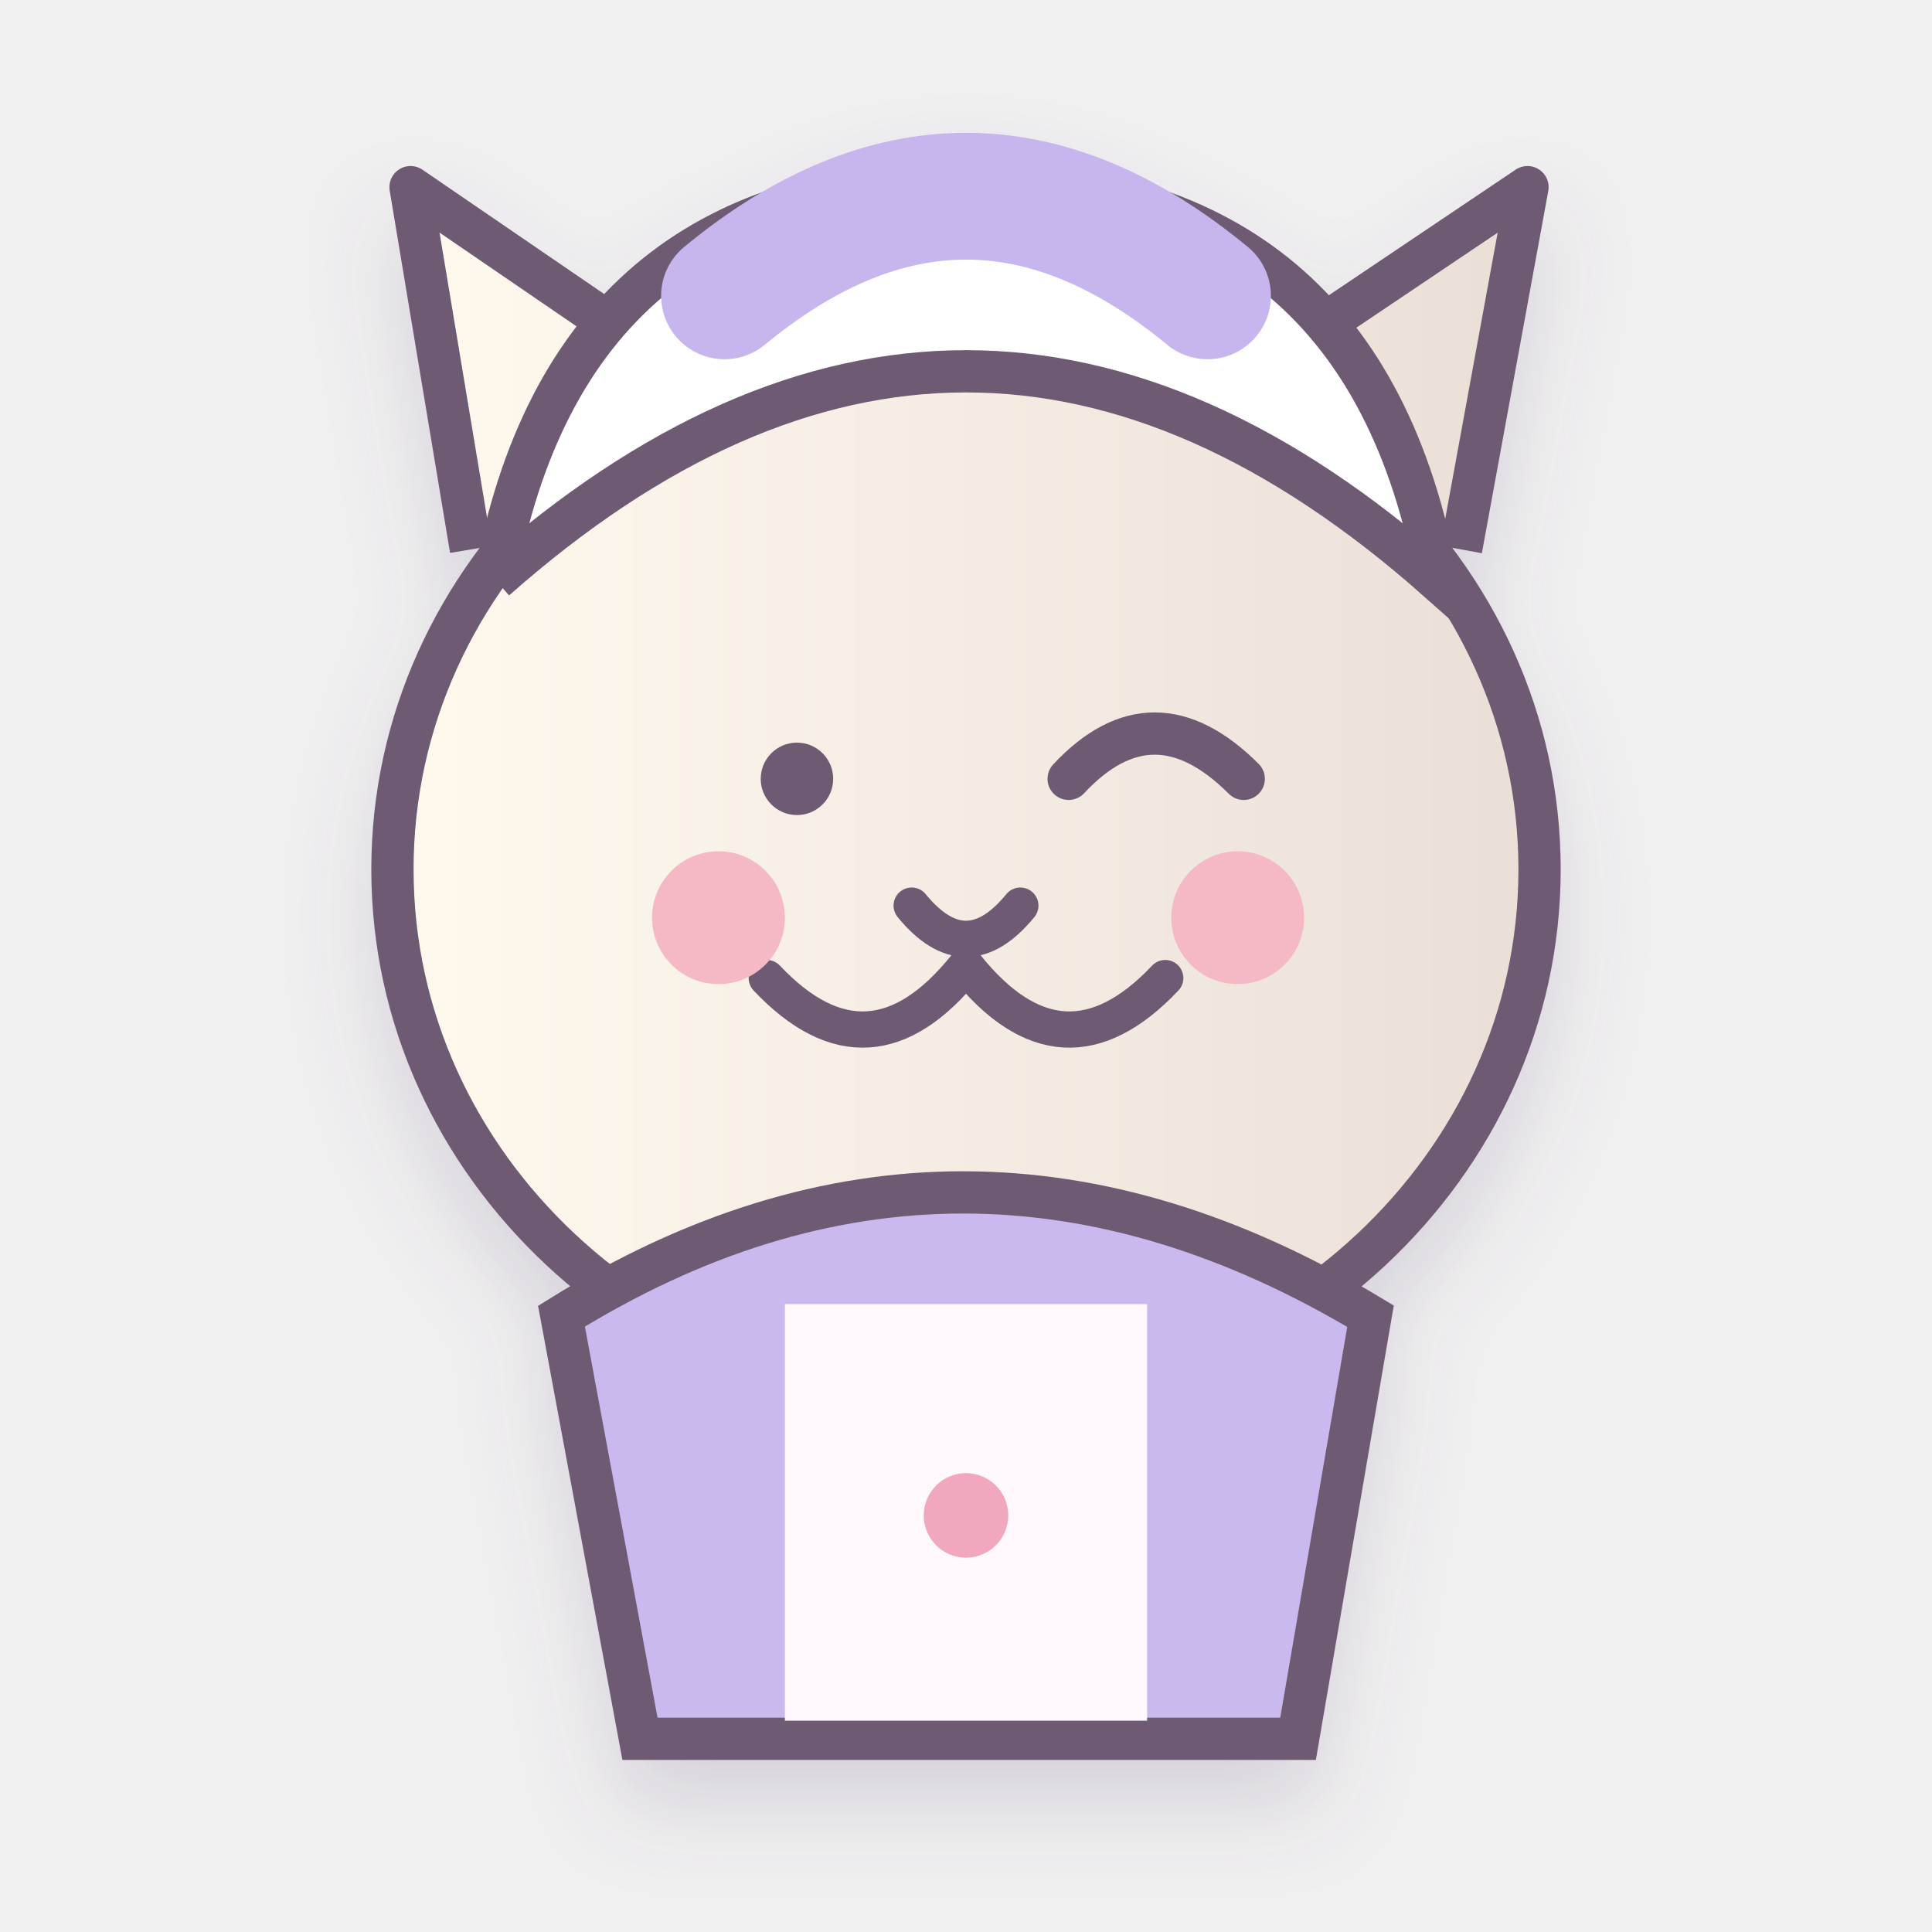
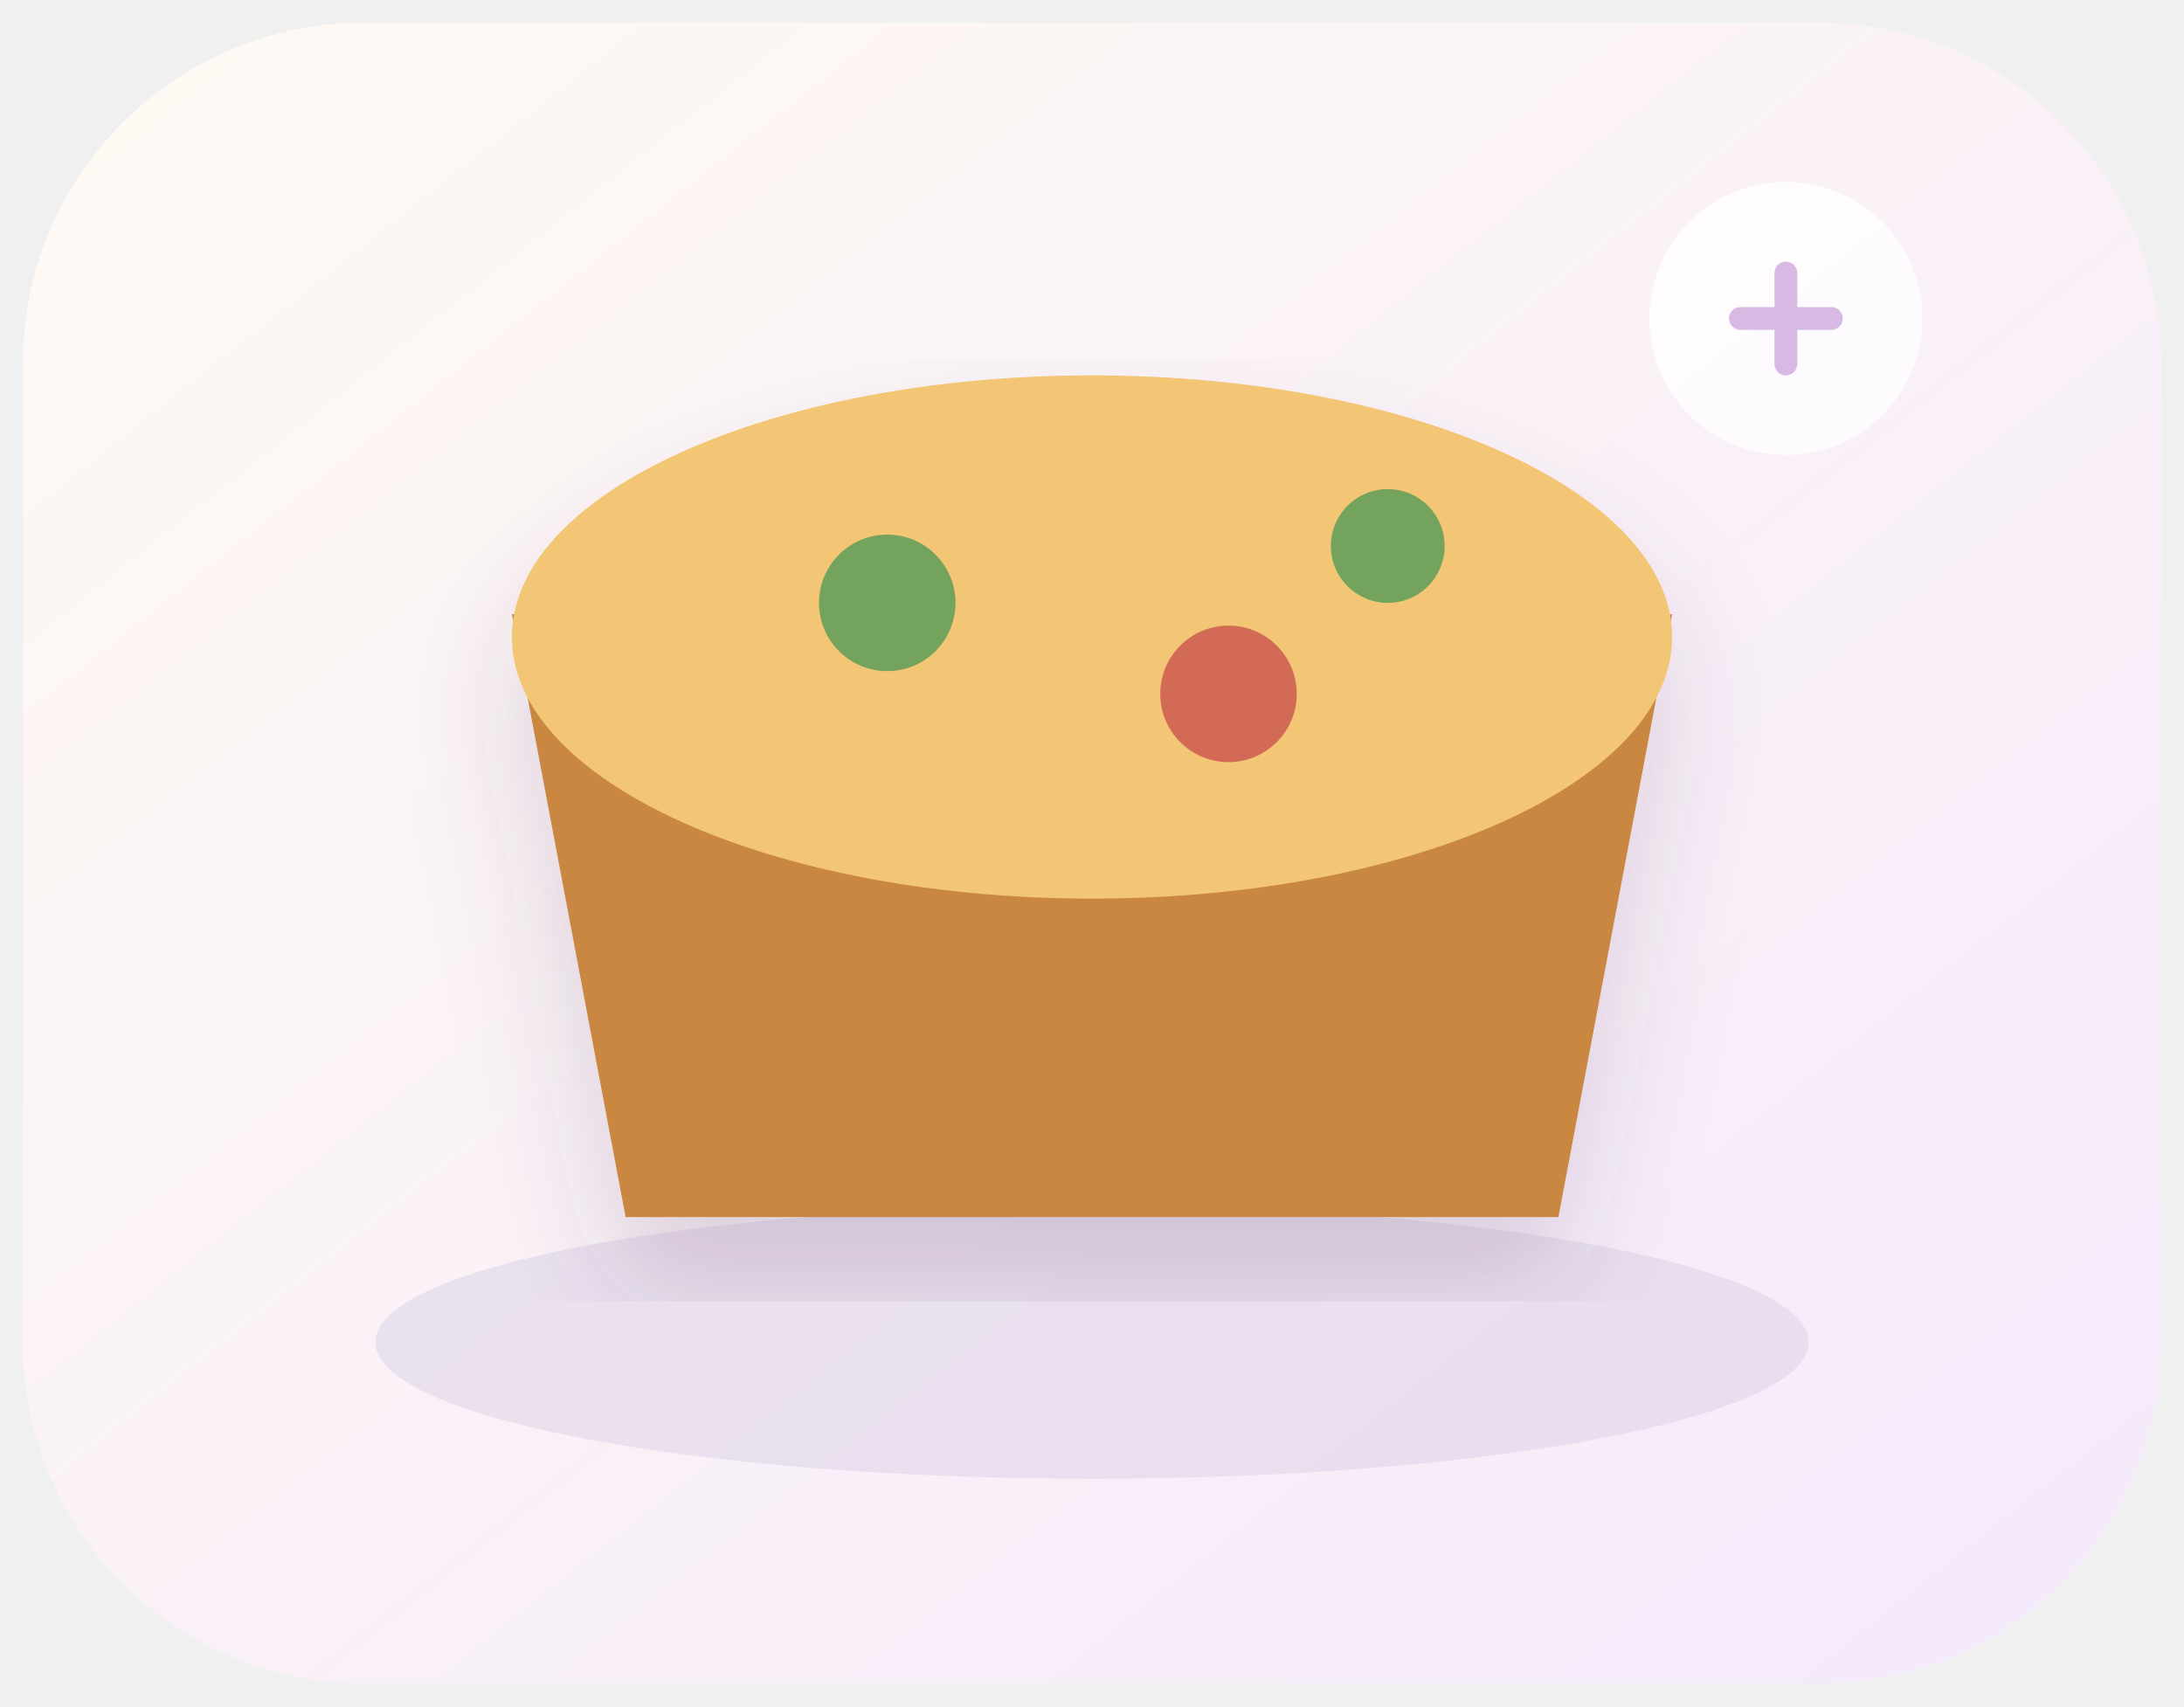
- <svg xmlns="http://www.w3.org/2000/svg" viewBox="0 0 320 320">
+ <svg xmlns="http://www.w3.org/2000/svg" viewBox="0 0 192 150">
  <defs>
-     <linearGradient id="fur" x1="0" x2="1">
-       <stop stop-color="#fff9ee" />
-       <stop offset="1" stop-color="#eadfd7" />
+     <linearGradient id="bg" x1="0" y1="0" x2="1" y2="1">
+       <stop stop-color="#fffaf3" />
+       <stop offset="1" stop-color="#f4e9fb" />
    </linearGradient>
-     <filter id="shadow">
-       <feDropShadow dx="0" dy="8" stdDeviation="7" flood-color="#6c5380" flood-opacity=".18" />
+     <filter id="s">
+       <feDropShadow dx="0" dy="6" stdDeviation="5" flood-color="#5c416d" flood-opacity=".18" />
    </filter>
  </defs>
-   <g filter="url(#shadow)">
-     <path d="M78 91L68 31l57 39M242 91l11-60-58 39" fill="url(#fur)" stroke="#6e5a72" stroke-width="7" stroke-linejoin="round" />
-     <ellipse cx="160" cy="144" rx="95" ry="89" fill="url(#fur)" stroke="#6e5a72" stroke-width="7" />
-     <circle cx="132" cy="129" r="6" fill="#6e5a72" />
-     <path d="M177 129q14-15 29 0" fill="none" stroke="#6e5a72" stroke-width="7" stroke-linecap="round" />
-     <path d="M151 150q9 11 18 0M160 160q-16 20-33 2M160 160q16 20 33 2" fill="none" stroke="#6e5a72" stroke-width="6" stroke-linecap="round" />
-     <circle cx="119" cy="152" r="11" fill="#f4b9c5" />
-     <circle cx="205" cy="152" r="11" fill="#f4b9c5" />
-     <path d="M82 96q78-69 156 0q-12-66-78-66T82 96" fill="#fff" stroke="#6e5a72" stroke-width="7" />
-     <path d="M120 49q40-33 80 0" fill="none" stroke="#c7b5ee" stroke-width="21" stroke-linecap="round" />
-     <path d="M93 218q66-41 134 0l-12 70H106z" fill="#cab9ef" stroke="#6e5a72" stroke-width="7" />
-     <path d="M130 216h60v69h-60z" fill="#fff8fd" />
-     <circle cx="160" cy="251" r="7" fill="#f1a8be" />
+   <rect x="2" y="2" width="188" height="146" rx="30" fill="url(#bg)" />
+   <ellipse cx="96" cy="118" rx="63" ry="12" fill="#d8cce3" opacity=".45" />
+   <g filter="url(#s)">
+     <path d="M45 54h102l-10 53H55z" fill="#c98743" />
+     <ellipse cx="96" cy="56" rx="51" ry="23" fill="#f2c675" />
+     <circle cx="78" cy="53" r="6" fill="#73a35b" />
+     <circle cx="108" cy="61" r="6" fill="#d36b56" />
+     <circle cx="122" cy="48" r="5" fill="#73a35b" />
  </g>
+   <circle cx="157" cy="28" r="12" fill="#fff" opacity=".75" />
+   <path d="M153 28h8M157 24v8" stroke="#d7b9e4" stroke-width="2" stroke-linecap="round" />
</svg>
